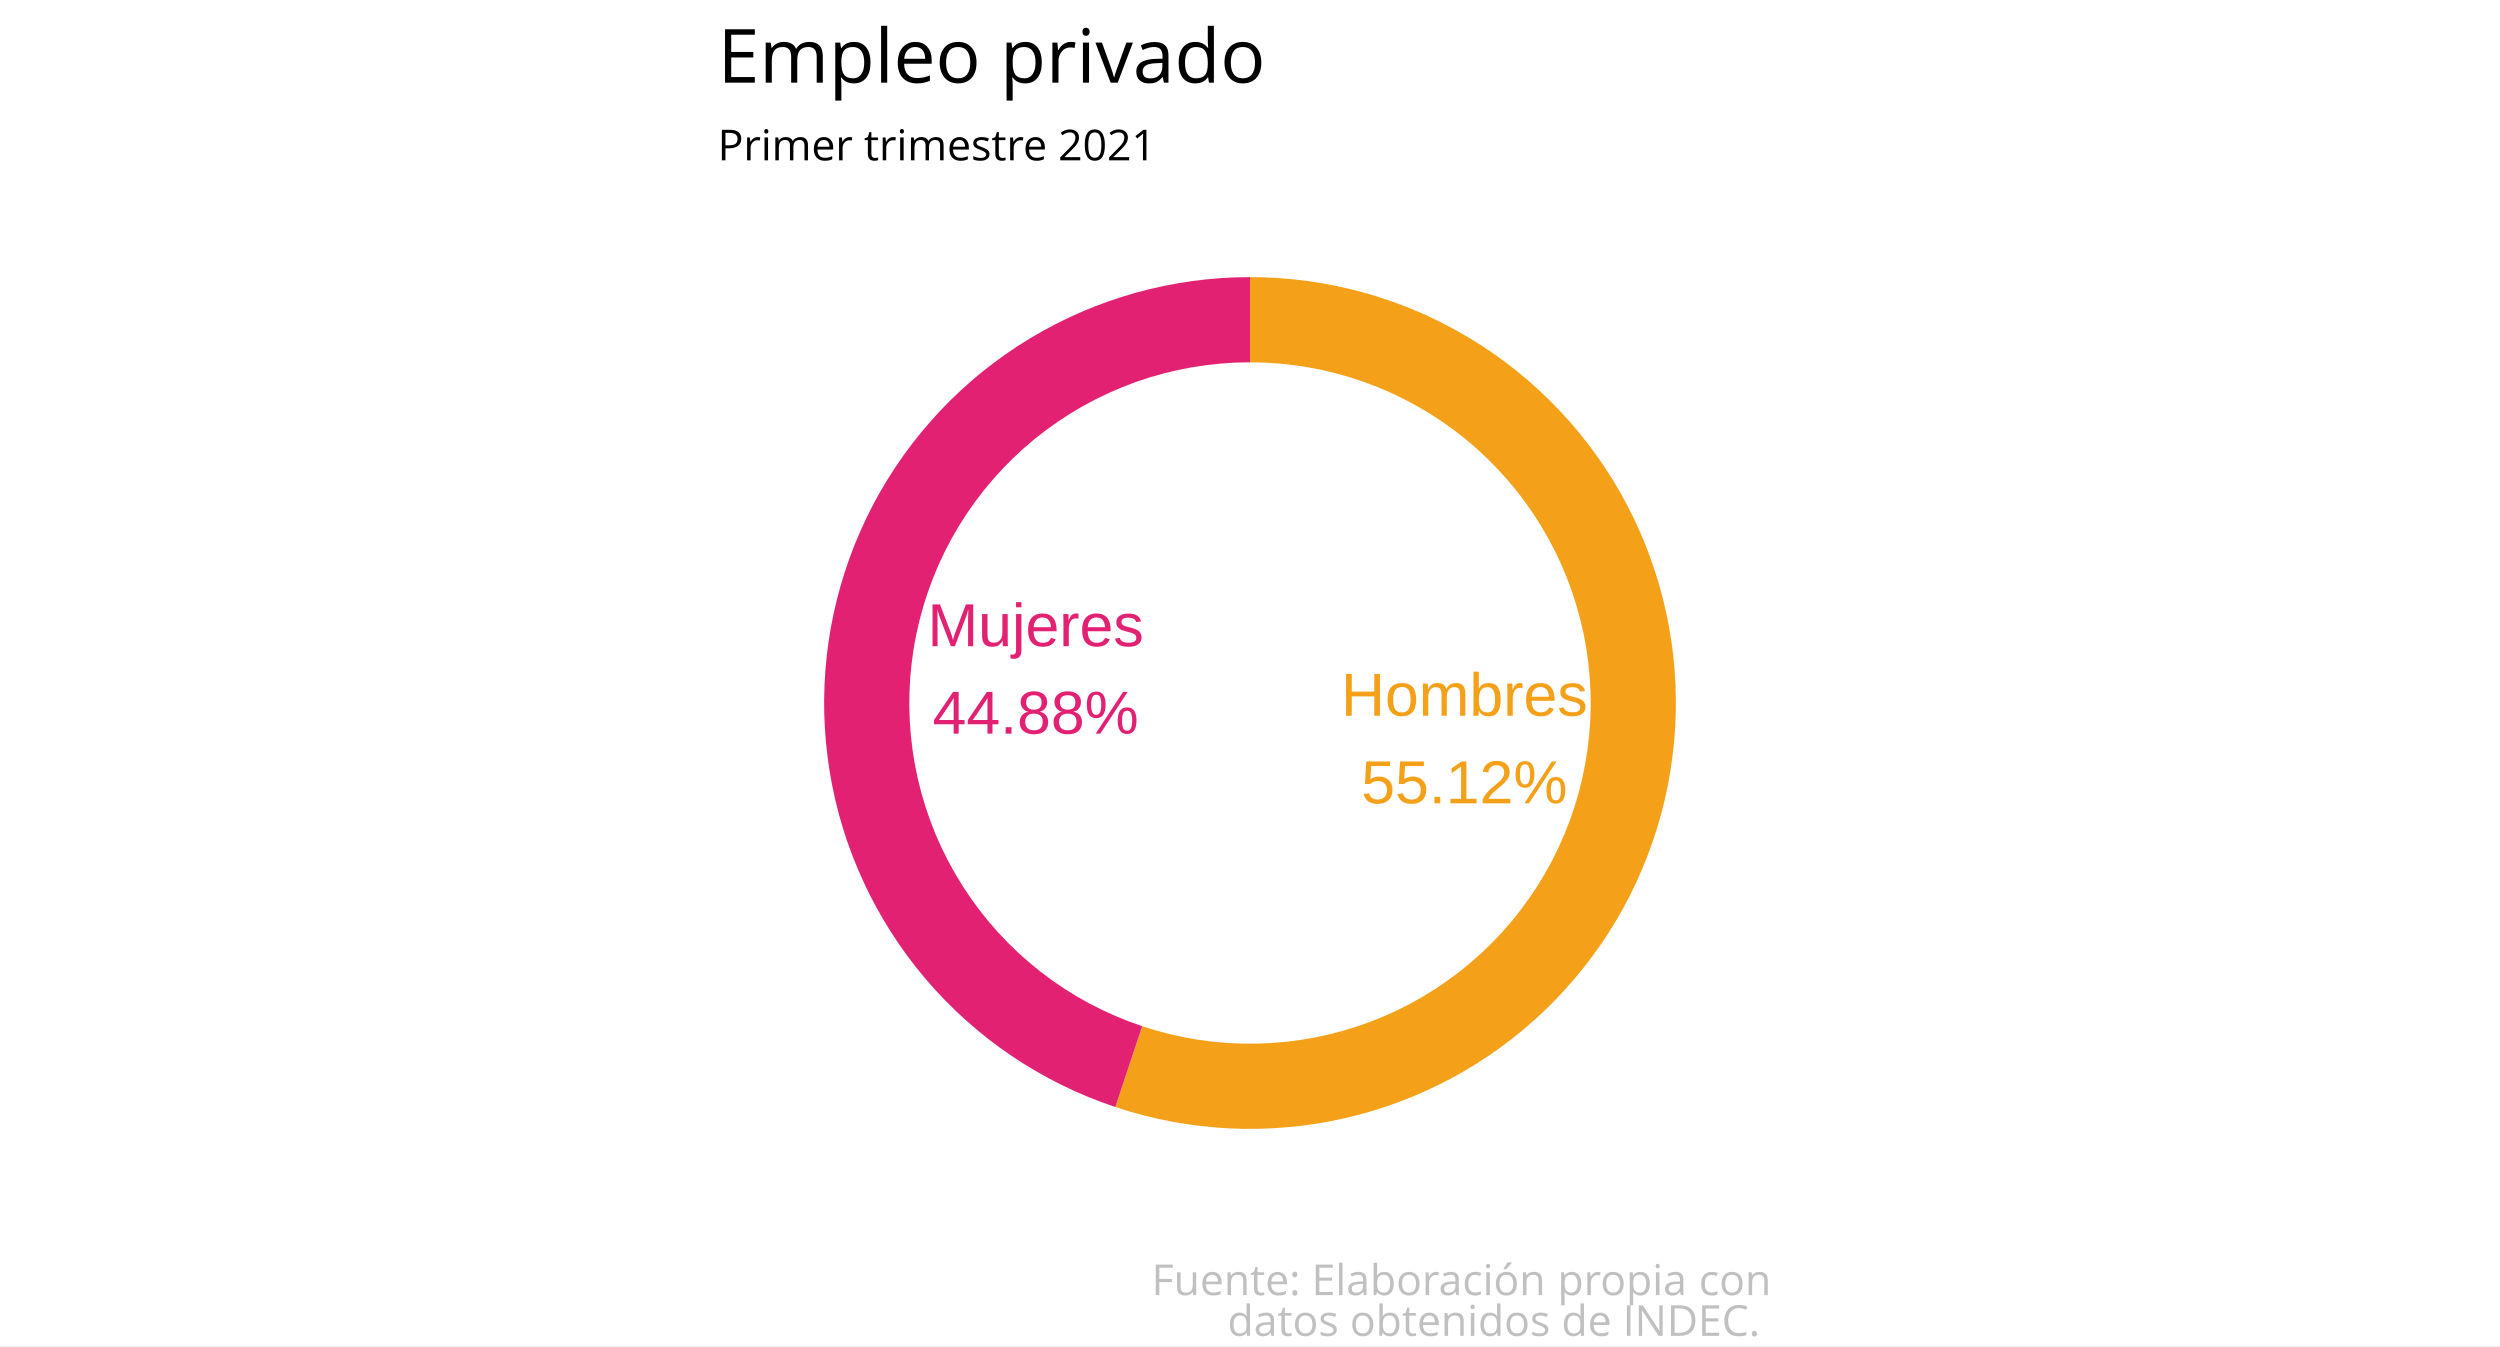
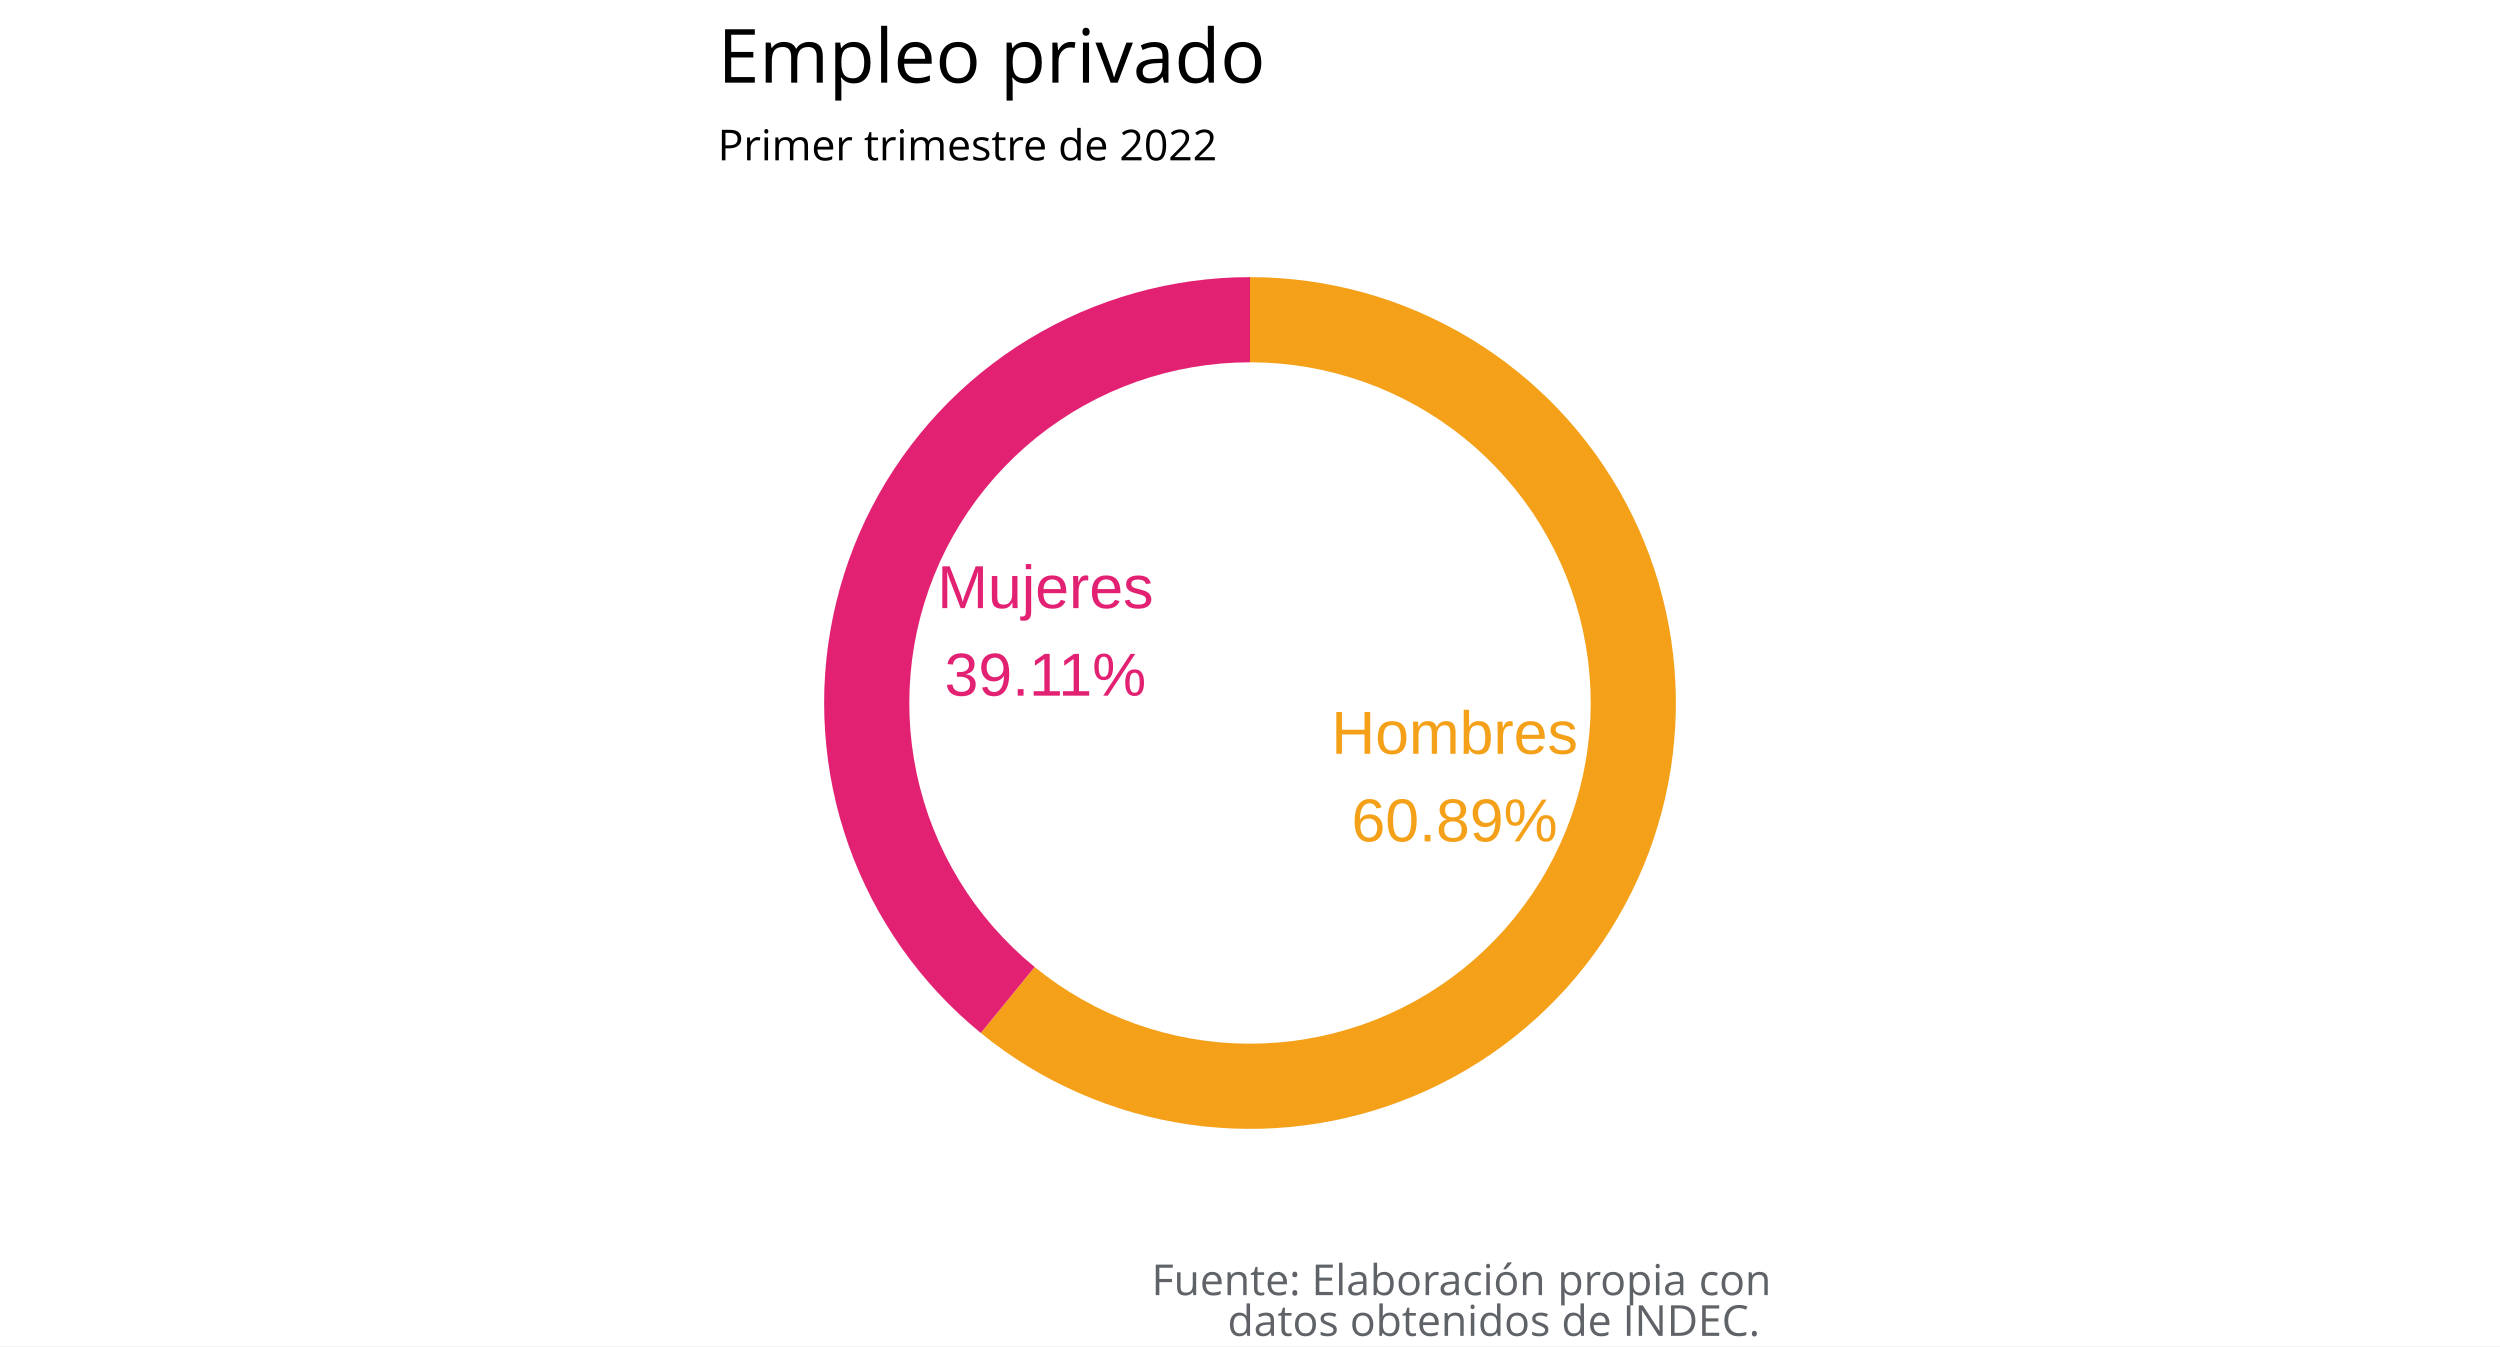
<svg xmlns="http://www.w3.org/2000/svg" class="svglite" width="468.00pt" height="252.00pt" viewBox="0 0 468.00 252.00">
  <defs>
    <style type="text/css">
    .svglite line, .svglite polyline, .svglite polygon, .svglite path, .svglite rect, .svglite circle {
      fill: none;
      stroke: #000000;
      stroke-linecap: round;
      stroke-linejoin: round;
      stroke-miterlimit: 10.00;
    }
  </style>
  </defs>
  <rect width="100%" height="100%" style="stroke: none; fill: #FFFFFF;" />
  <defs>
    <clipPath id="cpMC4wMHw0NjguMDB8MC4wMHwyNTIuMDA=">
      <rect x="0.00" y="0.00" width="468.00" height="252.00" />
    </clipPath>
  </defs>
  <g clip-path="url(#cpMC4wMHw0NjguMDB8MC4wMHwyNTIuMDA=)">
</g>
  <defs>
    <clipPath id="cpMTM0LjM1fDMzMy42NXwzMS45NXwyMzEuMjY=">
      <rect x="134.35" y="31.95" width="199.31" height="199.31" />
    </clipPath>
  </defs>
  <g clip-path="url(#cpMTM0LjM1fDMzMy42NXwzMS45NXwyMzEuMjY=)">
-     <polygon points="213.83,192.11 212.82,195.13 211.81,198.16 210.80,201.18 209.80,204.21 208.79,207.23 211.37,208.05 213.98,208.77 216.61,209.41 219.26,209.95 221.93,210.41 224.61,210.77 227.30,211.04 230.00,211.23 232.71,211.32 235.42,211.31 238.12,211.22 240.82,211.03 243.51,210.76 246.20,210.39 248.86,209.93 251.51,209.38 254.14,208.74 256.75,208.01 259.33,207.19 261.88,206.29 264.40,205.30 266.89,204.23 269.33,203.07 271.74,201.83 274.10,200.51 276.42,199.10 278.69,197.63 280.90,196.07 283.06,194.44 285.17,192.74 287.21,190.97 289.20,189.13 291.12,187.22 292.97,185.25 294.76,183.21 296.48,181.12 298.12,178.97 299.70,176.77 301.19,174.51 302.61,172.21 303.95,169.85 305.21,167.46 306.38,165.02 307.47,162.54 308.48,160.03 309.40,157.49 310.24,154.91 310.99,152.31 311.65,149.68 312.22,147.04 312.69,144.37 313.08,141.69 313.38,139.00 313.59,136.30 313.70,133.60 313.72,130.89 313.65,128.19 313.49,125.49 313.24,122.79 312.89,120.11 312.45,117.43 311.93,114.78 311.31,112.14 310.61,109.53 309.81,106.94 308.93,104.38 307.97,101.85 306.91,99.36 305.78,96.90 304.56,94.49 303.26,92.11 301.88,89.78 300.42,87.50 298.88,85.28 297.27,83.10 295.59,80.98 293.84,78.92 292.01,76.92 290.12,74.98 288.17,73.11 286.15,71.30 284.07,69.57 281.94,67.90 279.75,66.31 277.51,64.79 275.21,63.36 272.87,62.00 270.49,60.72 268.06,59.52 265.59,58.40 263.09,57.37 260.55,56.43 257.99,55.57 255.39,54.80 252.77,54.12 250.13,53.53 247.47,53.02 244.79,52.61 242.11,52.29 239.41,52.06 236.71,51.92 234.00,51.88 234.00,55.07 234.00,58.26 234.00,61.44 234.00,64.63 234.00,67.82 236.73,67.88 239.45,68.06 242.16,68.35 244.86,68.75 247.53,69.27 250.18,69.91 252.81,70.66 255.39,71.52 257.94,72.49 260.45,73.56 262.90,74.75 265.31,76.04 267.65,77.42 269.94,78.91 272.16,80.50 274.31,82.17 276.38,83.94 278.38,85.80 280.30,87.74 282.13,89.76 283.88,91.85 285.53,94.02 287.09,96.26 288.55,98.56 289.91,100.92 291.18,103.34 292.33,105.81 293.38,108.33 294.32,110.88 295.15,113.48 295.87,116.11 296.48,118.77 296.97,121.45 297.34,124.15 297.60,126.87 297.75,129.59 297.78,132.32 297.69,135.04 297.48,137.76 297.16,140.47 296.72,143.16 296.17,145.83 295.51,148.48 294.73,151.09 293.84,153.67 292.84,156.21 291.74,158.70 290.53,161.14 289.21,163.53 287.80,165.86 286.28,168.13 284.67,170.33 282.97,172.46 281.18,174.52 279.30,176.50 277.34,178.39 275.30,180.20 273.19,181.92 271.00,183.55 268.75,185.09 266.43,186.52 264.05,187.86 261.62,189.09 259.14,190.22 256.61,191.24 254.04,192.15 251.43,192.95 248.79,193.64 246.13,194.22 243.44,194.68 240.73,195.02 238.02,195.25 235.29,195.37 232.57,195.36 229.84,195.25 227.13,195.01 224.42,194.66 221.73,194.19 219.07,193.61 216.43,192.91 213.83,192.11 " style="stroke-width: 1.07; stroke: none; fill: #F4A018;" />
-     <polygon points="234.00,67.82 234.00,64.63 234.00,61.44 234.00,58.26 234.00,55.07 234.00,51.88 231.29,51.92 228.59,52.06 225.89,52.29 223.20,52.61 220.52,53.03 217.86,53.53 215.22,54.12 212.60,54.80 210.00,55.58 207.43,56.43 204.90,57.38 202.39,58.41 199.92,59.53 197.49,60.73 195.11,62.01 192.77,63.37 190.47,64.81 188.23,66.33 186.04,67.92 183.90,69.58 181.83,71.32 179.81,73.13 177.85,75.00 175.96,76.94 174.14,78.95 172.39,81.01 170.70,83.13 169.09,85.31 167.56,87.54 166.10,89.82 164.72,92.15 163.42,94.53 162.20,96.95 161.07,99.41 160.01,101.90 159.05,104.43 158.17,106.99 157.38,109.58 156.67,112.20 156.06,114.84 155.53,117.50 155.10,120.17 154.76,122.86 154.51,125.55 154.35,128.26 154.28,130.96 154.30,133.67 154.42,136.38 154.63,139.08 154.93,141.77 155.32,144.45 155.80,147.11 156.37,149.76 157.03,152.39 157.78,154.99 158.62,157.57 159.55,160.11 160.56,162.62 161.66,165.10 162.83,167.54 164.10,169.93 165.44,172.29 166.86,174.59 168.36,176.85 169.93,179.05 171.58,181.20 173.30,183.29 175.09,185.32 176.95,187.29 178.88,189.20 180.87,191.04 182.92,192.81 185.02,194.51 187.19,196.14 189.41,197.69 191.68,199.17 194.00,200.56 196.36,201.88 198.77,203.12 201.22,204.28 203.71,205.35 206.23,206.33 208.79,207.23 209.80,204.21 210.80,201.18 211.81,198.16 212.82,195.13 213.83,192.11 211.26,191.19 208.74,190.16 206.26,189.03 203.83,187.80 201.46,186.46 199.15,185.02 196.90,183.48 194.72,181.85 192.61,180.12 190.57,178.31 188.62,176.41 186.74,174.43 184.96,172.38 183.26,170.24 181.66,168.04 180.15,165.77 178.74,163.44 177.43,161.05 176.22,158.61 175.12,156.12 174.13,153.58 173.24,151.00 172.47,148.39 171.81,145.75 171.26,143.08 170.83,140.39 170.51,137.68 170.31,134.96 170.22,132.24 170.26,129.52 170.40,126.79 170.67,124.08 171.04,121.38 171.54,118.70 172.15,116.05 172.87,113.42 173.70,110.83 174.64,108.27 175.69,105.76 176.85,103.29 178.11,100.87 179.47,98.52 180.94,96.22 182.50,93.98 184.15,91.82 185.90,89.72 187.73,87.71 189.65,85.77 191.64,83.92 193.72,82.15 195.87,80.48 198.09,78.90 200.37,77.41 202.71,76.02 205.12,74.74 207.57,73.56 210.08,72.48 212.62,71.51 215.21,70.65 217.83,69.91 220.48,69.27 223.15,68.75 225.85,68.35 228.56,68.06 231.28,67.88 234.00,67.82 " style="stroke-width: 1.07; stroke: none; fill: #E22172;" />
-     <text x="274.13" y="133.99" text-anchor="middle" style="font-size: 11.38px; fill: #F4A018; font-family: Arial;" textLength="46.15px" lengthAdjust="spacingAndGlyphs">Hombres</text>
-     <text x="274.13" y="150.38" text-anchor="middle" style="font-size: 11.38px; fill: #F4A018; font-family: Arial;" textLength="41.75px" lengthAdjust="spacingAndGlyphs"> 55.12%</text>
-     <text x="193.87" y="120.97" text-anchor="middle" style="font-size: 11.38px; fill: #E22172; font-family: Arial;" textLength="40.46px" lengthAdjust="spacingAndGlyphs">Mujeres</text>
-     <text x="193.87" y="137.35" text-anchor="middle" style="font-size: 11.38px; fill: #E22172; font-family: Arial;" textLength="41.75px" lengthAdjust="spacingAndGlyphs"> 44.88%</text>
+     <polygon points="193.69,181.02 191.67,183.49 189.65,185.97 187.64,188.44 185.62,190.91 183.61,193.38 185.73,195.05 187.90,196.65 190.13,198.17 192.41,199.62 194.73,200.99 197.11,202.28 199.52,203.48 201.97,204.61 204.46,205.65 206.99,206.61 209.54,207.48 212.12,208.27 214.73,208.96 217.36,209.57 220.01,210.09 222.67,210.52 225.35,210.86 228.04,211.10 230.73,211.26 233.43,211.32 236.13,211.30 238.83,211.18 241.52,210.97 244.20,210.67 246.87,210.28 249.53,209.80 252.17,209.23 254.78,208.57 257.38,207.82 259.94,206.99 262.48,206.06 264.98,205.06 267.45,203.97 269.88,202.79 272.27,201.54 274.62,200.20 276.92,198.79 279.17,197.30 281.37,195.73 283.51,194.09 285.60,192.38 287.62,190.60 289.59,188.75 291.49,186.83 293.33,184.86 295.10,182.82 296.80,180.72 298.42,178.57 299.98,176.36 301.45,174.10 302.85,171.79 304.17,169.44 305.41,167.04 306.57,164.60 307.65,162.13 308.64,159.62 309.55,157.07 310.36,154.50 311.10,151.90 311.74,149.28 312.29,146.64 312.76,143.98 313.13,141.31 313.41,138.62 313.61,135.93 313.71,133.24 313.72,130.54 313.63,127.84 313.46,125.14 313.20,122.46 312.84,119.78 312.40,117.12 311.86,114.48 311.24,111.85 310.53,109.25 309.72,106.67 308.84,104.12 307.86,101.60 306.81,99.12 305.66,96.67 304.44,94.27 303.14,91.90 301.75,89.59 300.29,87.32 298.76,85.10 297.14,82.93 295.46,80.82 293.71,78.77 291.88,76.78 290.00,74.85 288.04,72.99 286.03,71.19 283.95,69.47 281.82,67.81 279.63,66.23 277.39,64.72 275.11,63.29 272.77,61.94 270.39,60.67 267.97,59.48 265.51,58.37 263.01,57.34 260.48,56.40 257.92,55.55 255.33,54.78 252.72,54.11 250.08,53.52 247.43,53.02 244.76,52.61 242.08,52.29 239.39,52.06 236.70,51.92 234.00,51.88 234.00,55.07 234.00,58.26 234.00,61.44 234.00,64.63 234.00,67.82 236.71,67.88 239.42,68.05 242.11,68.34 244.79,68.74 247.45,69.26 250.09,69.89 252.70,70.63 255.27,71.48 257.81,72.43 260.30,73.50 262.75,74.67 265.14,75.94 267.48,77.32 269.76,78.79 271.97,80.36 274.11,82.01 276.18,83.76 278.18,85.60 280.09,87.52 281.92,89.52 283.67,91.59 285.32,93.74 286.89,95.95 288.35,98.23 289.72,100.57 290.99,102.97 292.16,105.42 293.22,107.91 294.17,110.45 295.01,113.03 295.75,115.64 296.37,118.28 296.88,120.94 297.28,123.62 297.56,126.32 297.73,129.02 297.78,131.73 297.72,134.44 297.54,137.15 297.24,139.84 296.84,142.52 296.32,145.18 295.68,147.82 294.94,150.43 294.08,153.00 293.12,155.53 292.05,158.02 290.87,160.47 289.60,162.86 288.22,165.19 286.74,167.47 285.17,169.67 283.50,171.81 281.75,173.88 279.91,175.87 277.99,177.78 275.99,179.61 273.91,181.35 271.76,183.00 269.54,184.56 267.26,186.02 264.91,187.39 262.51,188.65 260.06,189.81 257.57,190.87 255.03,191.82 252.45,192.65 249.84,193.38 247.20,194.00 244.53,194.50 241.85,194.90 239.15,195.17 236.45,195.33 233.74,195.38 231.03,195.31 228.32,195.13 225.63,194.83 222.95,194.42 220.29,193.89 217.65,193.25 215.05,192.50 212.48,191.64 209.95,190.67 207.46,189.60 205.02,188.42 202.63,187.13 200.30,185.75 198.03,184.27 195.82,182.69 193.69,181.02 " style="stroke-width: 1.07; stroke: none; fill: #F4A018;" />
+     <polygon points="234.00,67.82 234.00,64.63 234.00,61.44 234.00,58.26 234.00,55.07 234.00,51.88 231.28,51.92 228.56,52.06 225.85,52.30 223.15,52.62 220.46,53.04 217.79,53.54 215.13,54.14 212.50,54.83 209.89,55.61 207.32,56.48 204.77,57.43 202.25,58.47 199.78,59.60 197.34,60.81 194.95,62.10 192.60,63.47 190.30,64.92 188.05,66.45 185.85,68.06 183.71,69.74 181.63,71.49 179.61,73.31 177.65,75.20 175.76,77.16 173.93,79.18 172.18,81.26 170.50,83.40 168.89,85.59 167.36,87.84 165.90,90.14 164.53,92.49 163.24,94.88 162.02,97.32 160.90,99.79 159.85,102.31 158.90,104.85 158.03,107.43 157.25,110.04 156.56,112.67 155.96,115.32 155.45,118.00 155.03,120.69 154.70,123.39 154.47,126.10 154.32,128.81 154.28,131.54 154.32,134.26 154.46,136.97 154.69,139.68 155.01,142.39 155.42,145.07 155.93,147.75 156.52,150.40 157.21,153.04 157.99,155.64 158.85,158.22 159.80,160.77 160.84,163.29 161.97,165.76 163.17,168.20 164.46,170.60 165.84,172.95 167.29,175.25 168.81,177.50 170.42,179.70 172.10,181.84 173.85,183.92 175.67,185.95 177.56,187.90 179.51,189.80 181.53,191.62 183.61,193.38 185.62,190.91 187.64,188.44 189.65,185.97 191.67,183.49 193.69,181.02 191.63,179.27 189.65,177.43 187.75,175.51 185.93,173.52 184.20,171.44 182.55,169.30 181.00,167.08 179.55,164.81 178.19,162.47 176.93,160.08 175.78,157.64 174.73,155.15 173.78,152.62 172.95,150.05 172.22,147.44 171.60,144.81 171.10,142.16 170.71,139.48 170.43,136.80 170.27,134.10 170.22,131.40 170.29,128.70 170.47,126.00 170.76,123.32 171.17,120.64 171.69,117.99 172.32,115.37 173.07,112.77 173.92,110.20 174.88,107.68 175.94,105.20 177.11,102.76 178.39,100.38 179.76,98.05 181.23,95.78 182.79,93.58 184.45,91.44 186.20,89.38 188.03,87.40 189.94,85.49 191.93,83.66 194.00,81.92 196.14,80.27 198.35,78.72 200.62,77.25 202.95,75.89 205.34,74.62 207.78,73.46 210.27,72.40 212.79,71.45 215.36,70.61 217.96,69.87 220.59,69.25 223.24,68.74 225.92,68.34 228.60,68.05 231.30,67.88 234.00,67.82 " style="stroke-width: 1.07; stroke: none; fill: #E22172;" />
+     <text x="272.30" y="141.12" text-anchor="middle" style="font-size: 11.38px; fill: #F4A018; font-family: Arial;" textLength="46.15px" lengthAdjust="spacingAndGlyphs">Hombres</text>
+     <text x="272.30" y="157.51" text-anchor="middle" style="font-size: 11.38px; fill: #F4A018; font-family: Arial;" textLength="41.75px" lengthAdjust="spacingAndGlyphs"> 60.89%</text>
+     <text x="195.70" y="113.84" text-anchor="middle" style="font-size: 11.38px; fill: #E22172; font-family: Arial;" textLength="40.46px" lengthAdjust="spacingAndGlyphs">Mujeres</text>
+     <text x="195.70" y="130.23" text-anchor="middle" style="font-size: 11.38px; fill: #E22172; font-family: Arial;" textLength="40.91px" lengthAdjust="spacingAndGlyphs"> 39.11%</text>
  </g>
  <g clip-path="url(#cpMC4wMHw0NjguMDB8MC4wMHwyNTIuMDA=)">
-     <text x="134.35" y="30.02" style="font-size: 8.00px; font-family: Open Sans;" textLength="82.18px" lengthAdjust="spacingAndGlyphs">Primer trimestre 2021</text>
+     <text x="134.35" y="30.02" style="font-size: 8.00px; font-family: Open Sans;" textLength="93.65px" lengthAdjust="spacingAndGlyphs">Primer trimestre de 2022</text>
    <text x="134.35" y="15.47" style="font-size: 14.00px; font-family: Open Sans;" textLength="102.52px" lengthAdjust="spacingAndGlyphs">Empleo privado</text>
-     <text x="215.58" y="242.45" style="font-size: 8.00px; fill: #C0C0C0; font-family: Open Sans;" textLength="27.87px" lengthAdjust="spacingAndGlyphs">Fuente:</text>
-     <text x="245.53" y="242.45" style="font-size: 8.00px; fill: #C0C0C0; font-family: Open Sans;" textLength="43.95px" lengthAdjust="spacingAndGlyphs">Elaboración</text>
-     <text x="291.56" y="242.45" style="font-size: 8.00px; fill: #C0C0C0; font-family: Open Sans;" textLength="24.38px" lengthAdjust="spacingAndGlyphs">propia</text>
-     <text x="318.02" y="242.45" style="font-size: 8.00px; fill: #C0C0C0; font-family: Open Sans;" textLength="13.55px" lengthAdjust="spacingAndGlyphs">con</text>
-     <text x="229.79" y="250.08" style="font-size: 8.00px; fill: #C0C0C0; font-family: Open Sans;" textLength="20.82px" lengthAdjust="spacingAndGlyphs">datos</text>
-     <text x="252.69" y="250.08" style="font-size: 8.00px; fill: #C0C0C0; font-family: Open Sans;" textLength="37.53px" lengthAdjust="spacingAndGlyphs">obtenidos</text>
-     <text x="292.30" y="250.08" style="font-size: 8.00px; fill: #C0C0C0; font-family: Open Sans;" textLength="9.39px" lengthAdjust="spacingAndGlyphs">de</text>
-     <text x="303.77" y="250.08" style="font-size: 8.00px; fill: #C0C0C0; font-family: Open Sans;" textLength="25.73px" lengthAdjust="spacingAndGlyphs">INDEC.</text>
+     <text x="215.58" y="242.45" style="font-size: 8.00px; fill: #5F6368; font-family: Open Sans;" textLength="27.87px" lengthAdjust="spacingAndGlyphs">Fuente:</text>
+     <text x="245.53" y="242.45" style="font-size: 8.00px; fill: #5F6368; font-family: Open Sans;" textLength="43.95px" lengthAdjust="spacingAndGlyphs">Elaboración</text>
+     <text x="291.56" y="242.45" style="font-size: 8.00px; fill: #5F6368; font-family: Open Sans;" textLength="24.38px" lengthAdjust="spacingAndGlyphs">propia</text>
+     <text x="318.02" y="242.45" style="font-size: 8.00px; fill: #5F6368; font-family: Open Sans;" textLength="13.55px" lengthAdjust="spacingAndGlyphs">con</text>
+     <text x="229.79" y="250.08" style="font-size: 8.00px; fill: #5F6368; font-family: Open Sans;" textLength="20.82px" lengthAdjust="spacingAndGlyphs">datos</text>
+     <text x="252.69" y="250.08" style="font-size: 8.00px; fill: #5F6368; font-family: Open Sans;" textLength="37.53px" lengthAdjust="spacingAndGlyphs">obtenidos</text>
+     <text x="292.30" y="250.08" style="font-size: 8.00px; fill: #5F6368; font-family: Open Sans;" textLength="9.39px" lengthAdjust="spacingAndGlyphs">de</text>
+     <text x="303.77" y="250.08" style="font-size: 8.00px; fill: #5F6368; font-family: Open Sans;" textLength="25.73px" lengthAdjust="spacingAndGlyphs">INDEC.</text>
  </g>
</svg>
